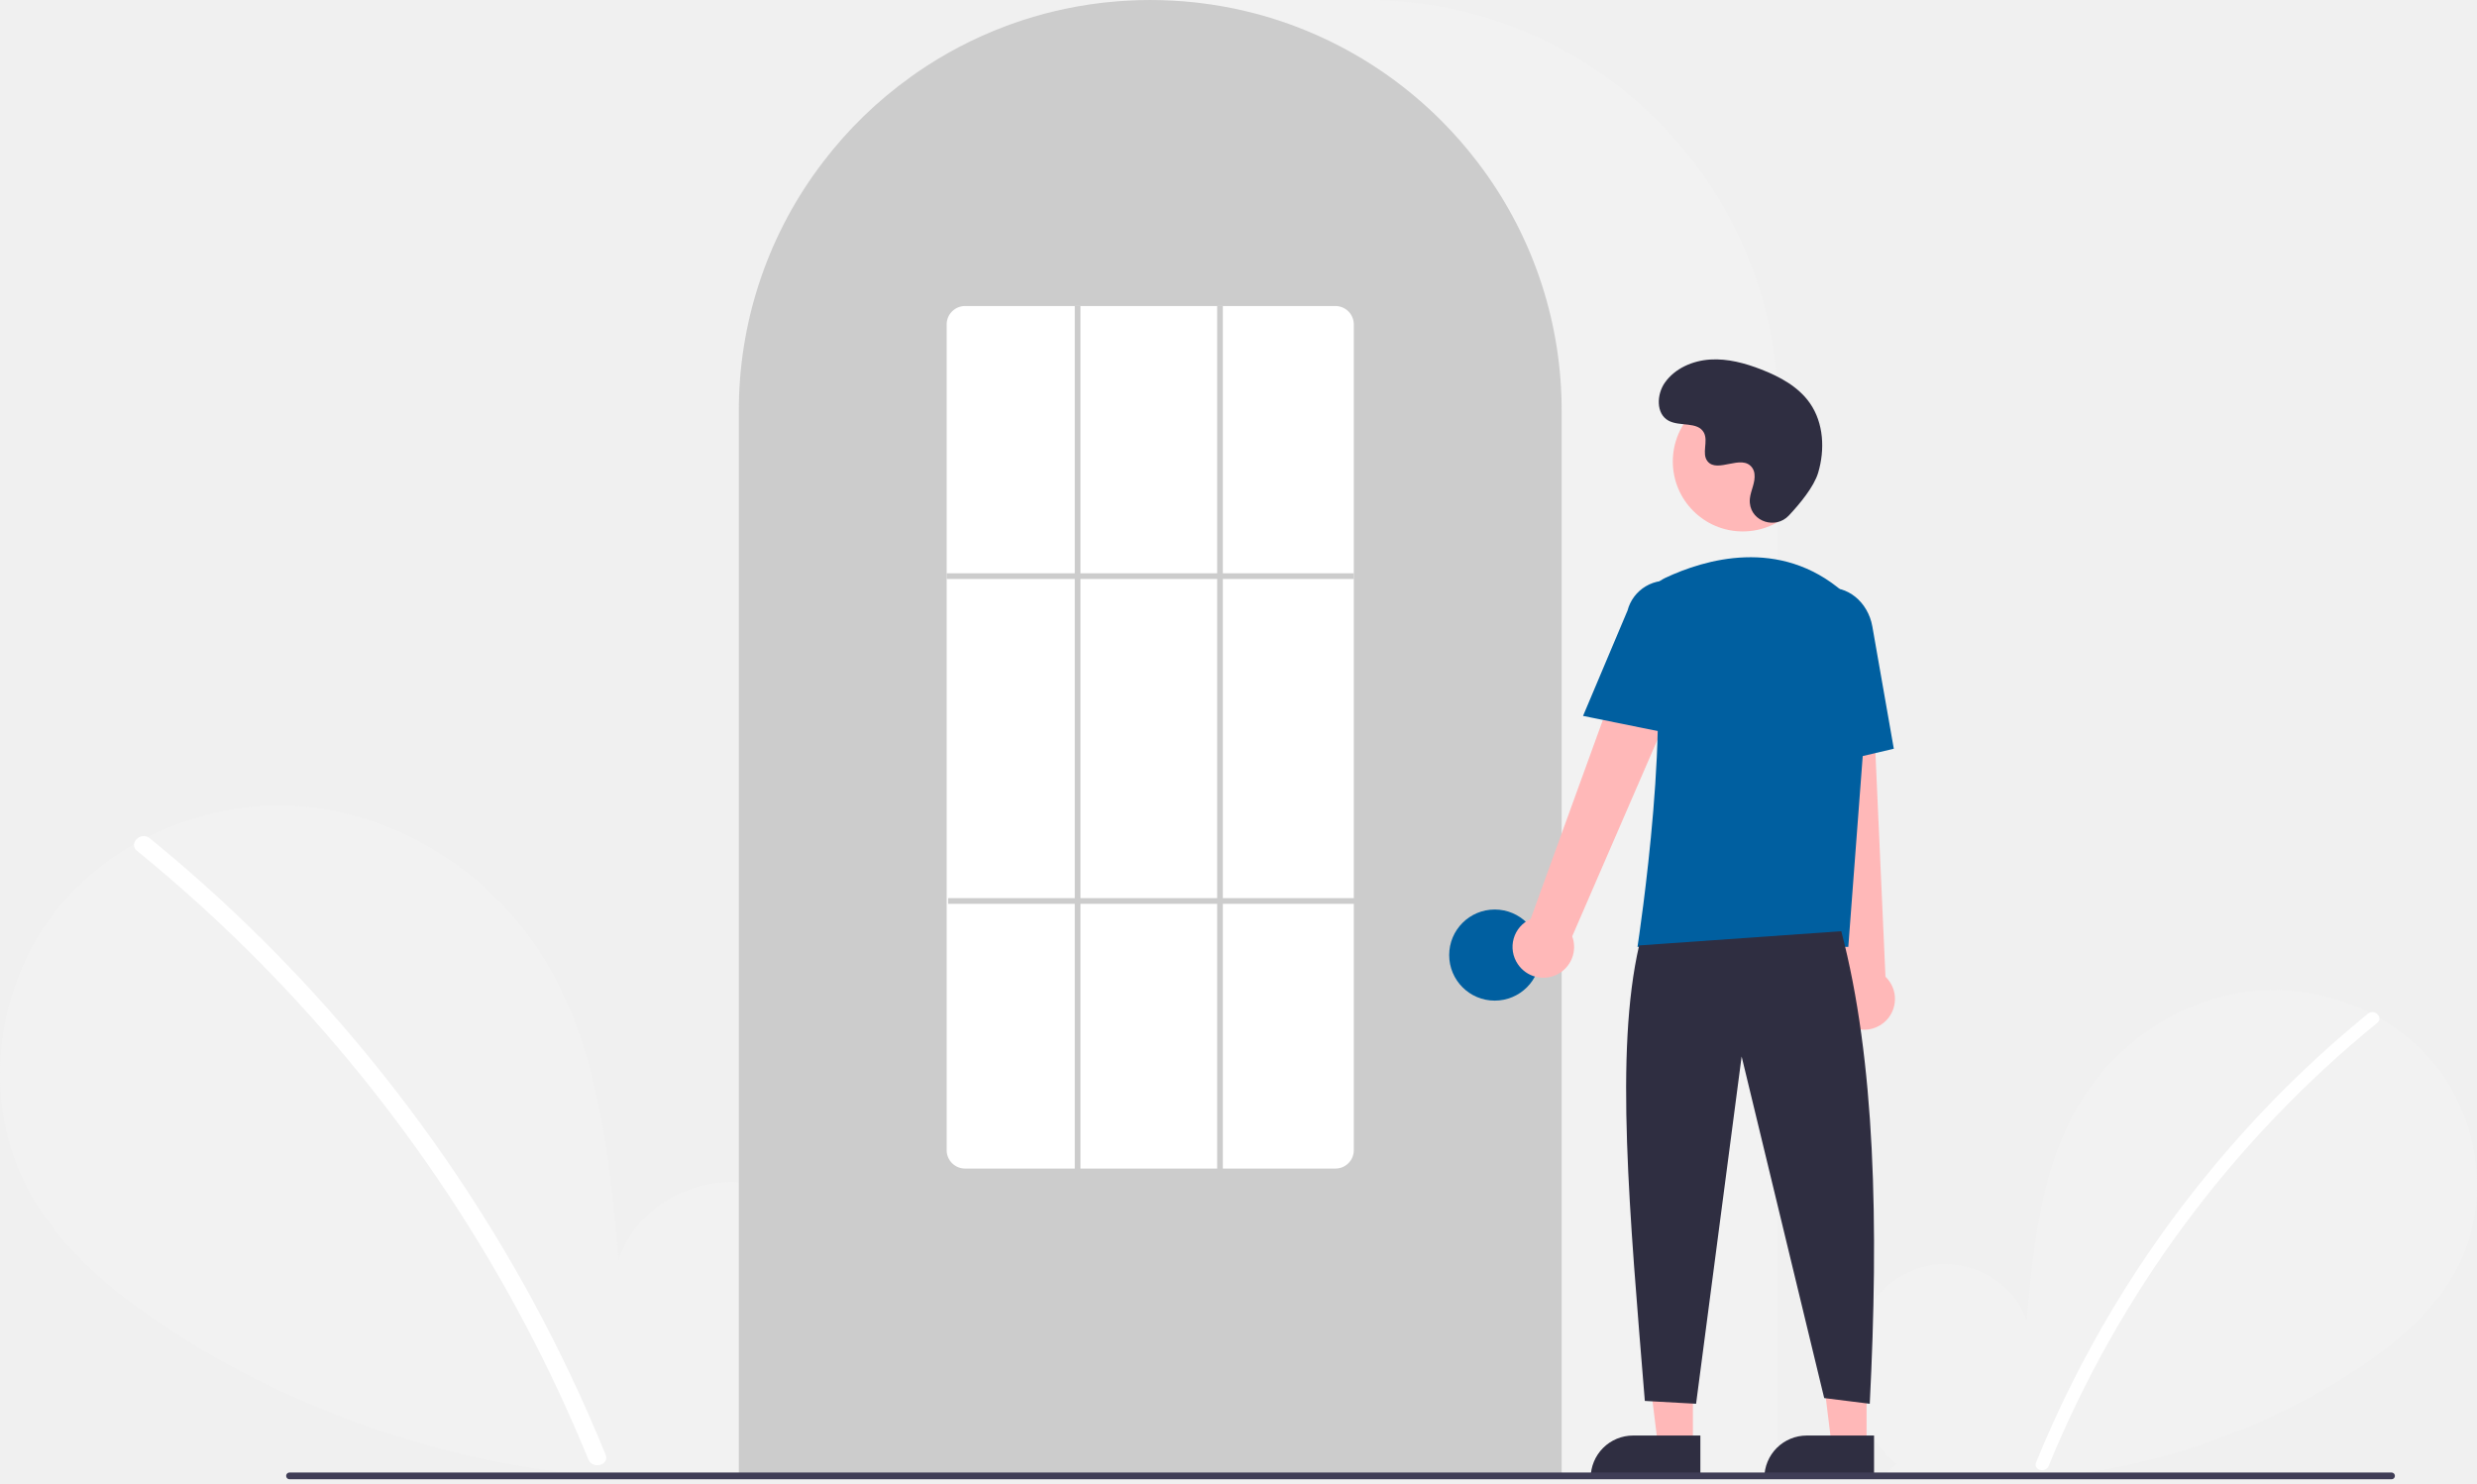
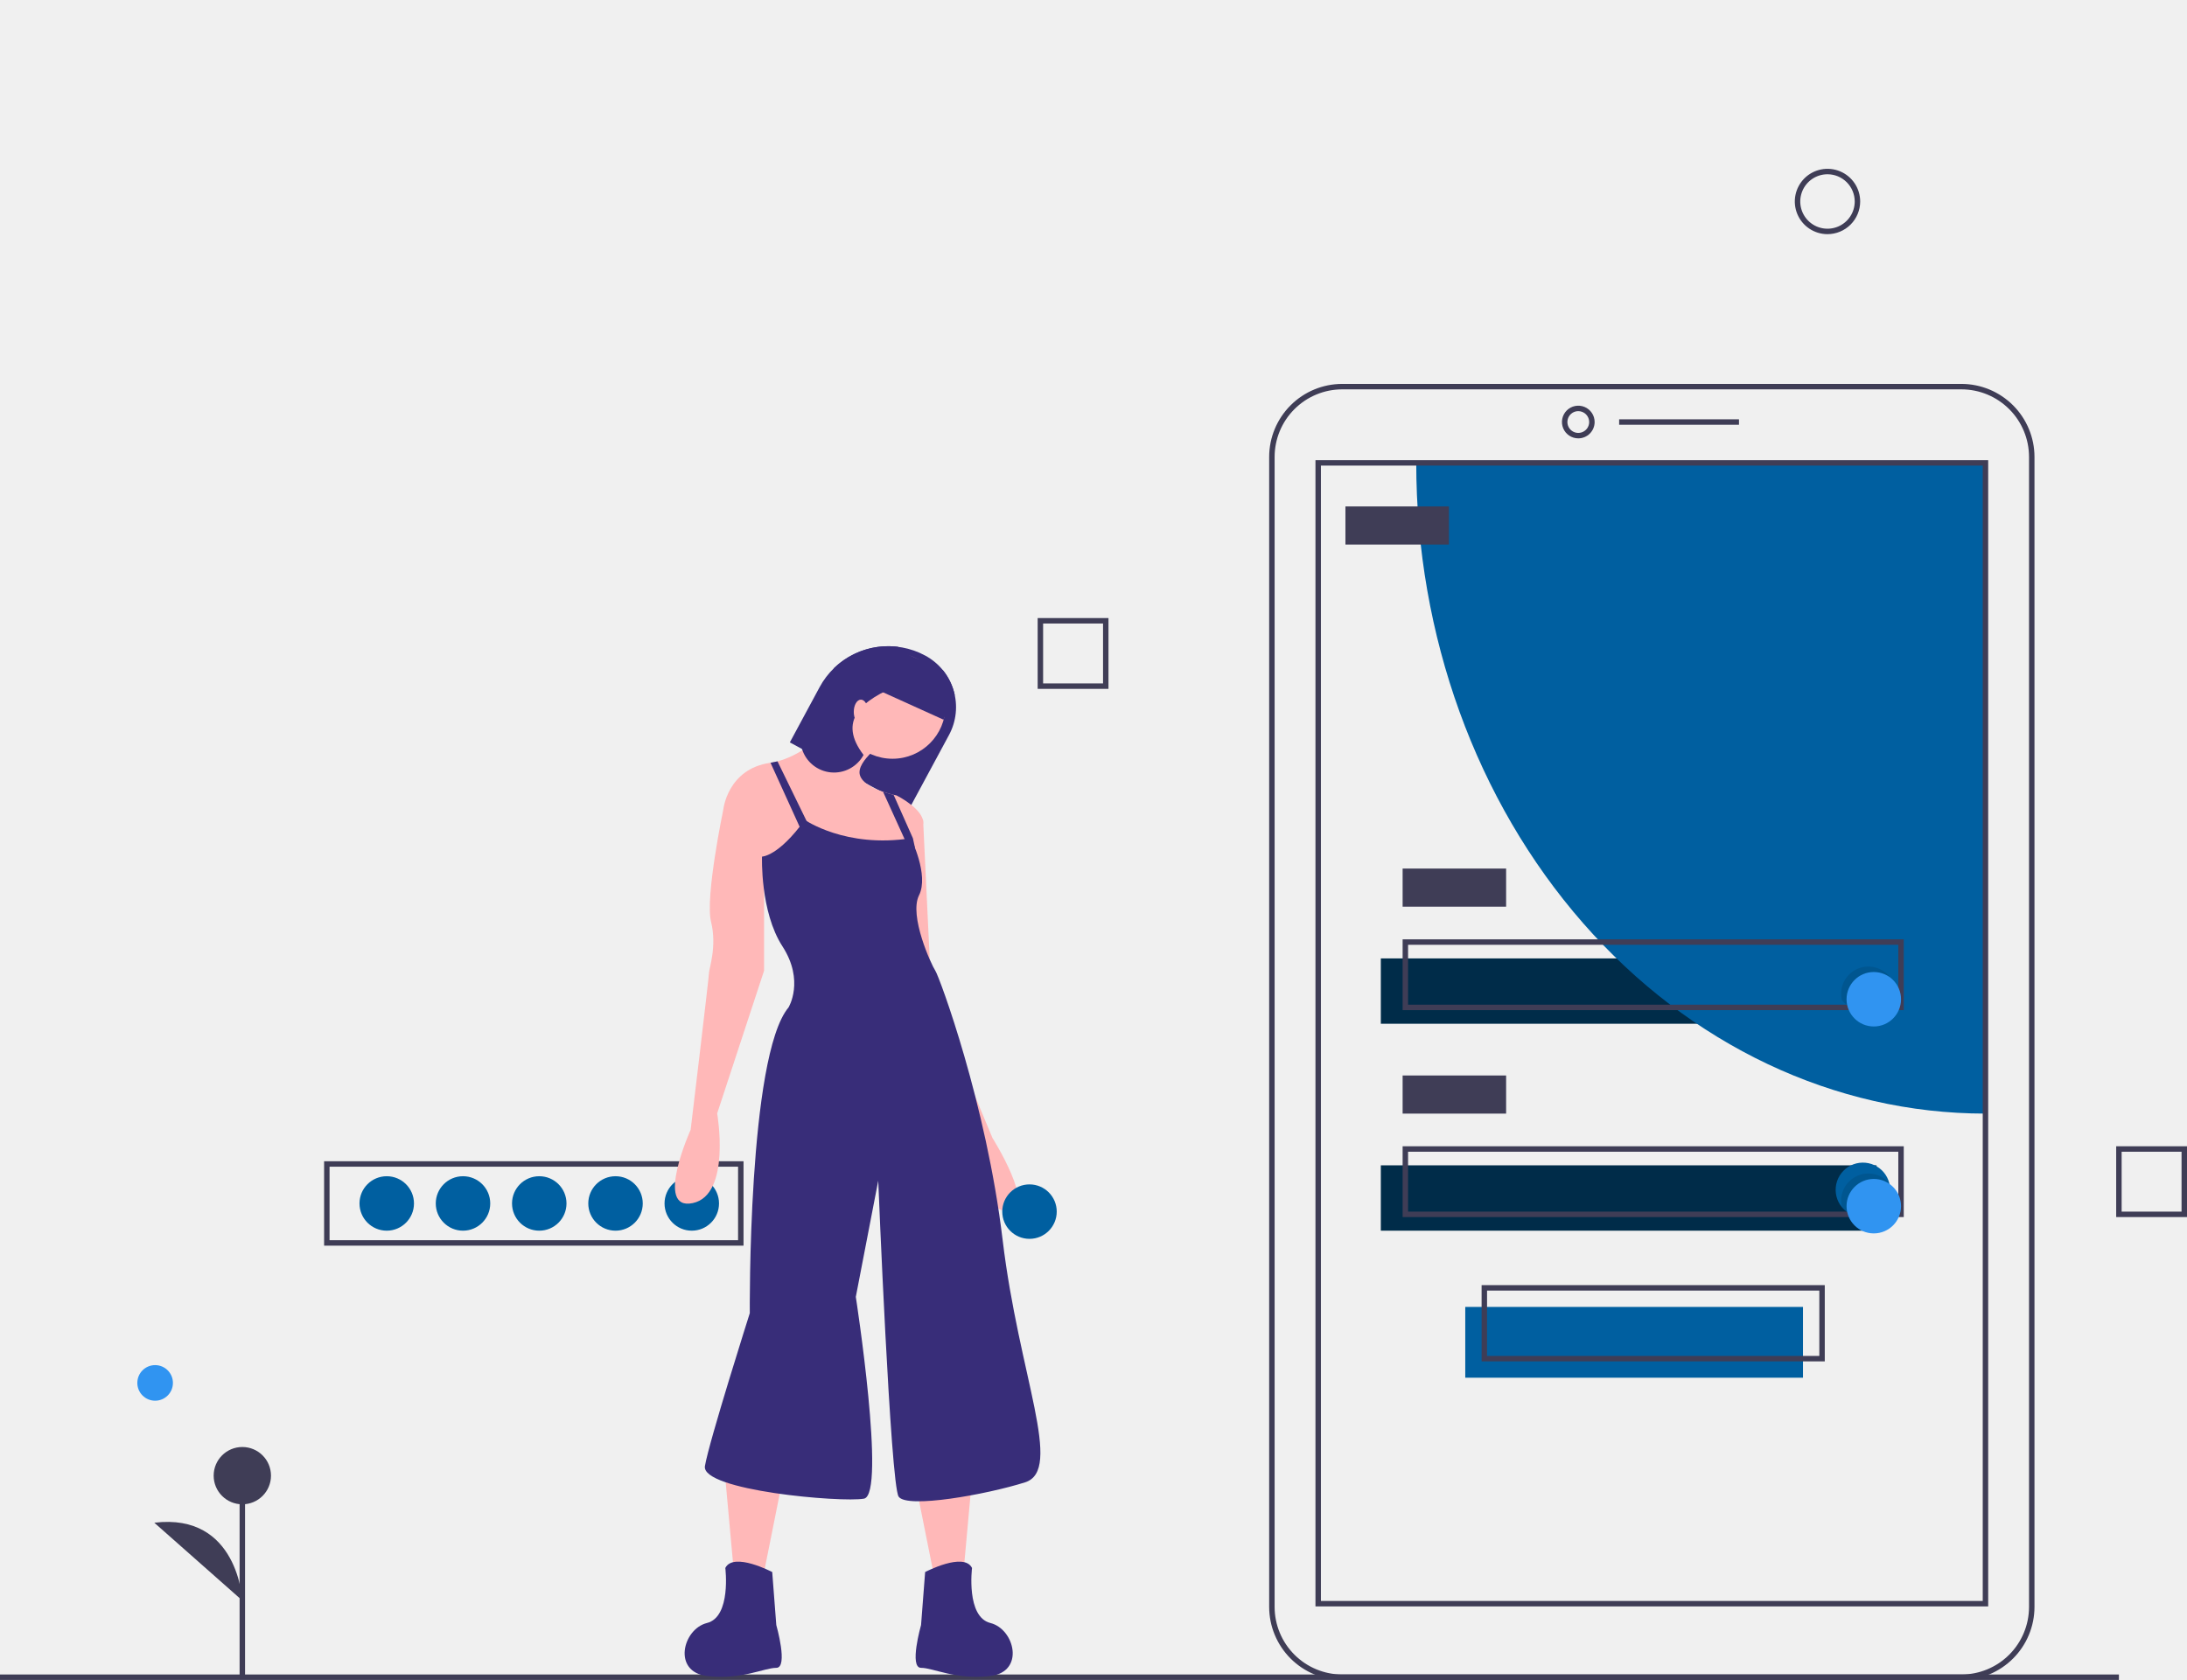
- <svg xmlns="http://www.w3.org/2000/svg" width="870" height="521" viewBox="0 0 870 521" fill="none">
-   <g clip-path="url(#clip0)">
-     <path d="M666.092 514.257C654.954 504.845 648.189 489.977 649.963 475.503C651.737 461.029 662.726 447.723 676.981 444.649C691.236 441.576 707.485 450.084 711.815 464.009C714.198 437.162 716.943 409.191 731.217 386.329C744.141 365.628 766.525 350.815 790.785 348.165C815.045 345.515 840.588 355.524 855.718 374.672C870.848 393.82 874.553 421.658 863.956 443.641C856.15 459.836 841.768 471.888 826.699 481.693C778.008 513.11 719.608 525.886 662.246 517.67L666.092 514.257Z" fill="#F2F2F2" />
-     <path d="M831.728 356.079C811.71 372.383 793.346 390.619 776.902 410.521C751.166 441.562 730.34 476.364 715.15 513.715C714.038 516.44 718.462 517.626 719.562 514.931C744.416 454.228 784.092 400.724 834.963 359.314C837.248 357.454 833.993 354.234 831.728 356.079Z" fill="white" />
-     <path d="M280.067 511.699C295.366 498.772 304.658 478.351 302.221 458.471C299.784 438.591 284.69 420.315 265.112 416.094C245.533 411.872 223.214 423.558 217.267 442.684C213.995 405.81 210.223 367.392 190.619 335.991C172.868 307.558 142.122 287.213 108.801 283.573C75.48 279.933 40.397 293.68 19.616 319.98C-1.165 346.28 -6.253 384.515 8.301 414.709C19.023 436.952 38.777 453.506 59.473 466.973C125.503 509.939 207.412 527.858 285.351 516.388" fill="#F2F2F2" />
-     <path d="M52.567 294.442C80.061 316.836 105.284 341.882 127.871 369.218C150.461 396.526 170.349 425.961 187.257 457.109C196.707 474.582 205.196 492.557 212.687 510.955C214.214 514.698 208.137 516.327 206.627 512.626C193.359 480.19 176.944 449.133 157.618 419.899C138.385 390.771 116.373 363.578 91.889 338.701C78.041 324.637 63.43 311.345 48.123 298.886C44.985 296.331 49.455 291.908 52.567 294.442L52.567 294.442Z" fill="white" />
-     <path d="M624.5 519H259.5V144.5C259.5 64.822 324.322 0 404 0H480C559.678 0 624.5 64.822 624.5 144.5V519Z" fill="#F2F2F2" />
-     <path d="M548.5 519H259.5V144.5C259.42 113.969 269.088 84.21 287.096 59.556C287.76 58.651 288.422 57.758 289.104 56.874C297.815 45.451 308.18 35.39 319.859 27.024C320.518 26.544 321.181 26.072 321.853 25.601C331.625 18.838 342.196 13.31 353.325 9.142C353.986 8.891 354.659 8.64 355.332 8.399C365.397 4.807 375.83 2.347 386.44 1.063C387.098 0.974 387.773 0.903 388.448 0.833C398.787 -0.272 409.215 -0.272 419.554 0.833C420.227 0.903 420.902 0.974 421.568 1.064C432.175 2.348 442.606 4.808 452.668 8.399C453.341 8.64 454.014 8.891 454.677 9.142C465.669 13.258 476.115 18.703 485.783 25.358C486.455 25.819 487.127 26.291 487.79 26.763C494.336 31.436 500.485 36.641 506.173 42.327C510.735 46.887 514.986 51.748 518.898 56.877C519.578 57.758 520.24 58.651 520.903 59.554C538.911 84.209 548.58 113.969 548.5 144.5V519Z" fill="#CCCCCC" />
-     <path d="M525 351.5C533.836 351.5 541 344.337 541 335.5C541 326.663 533.836 319.5 525 319.5C516.163 319.5 509 326.663 509 335.5C509 344.337 516.163 351.5 525 351.5Z" fill="#005FA0" />
-     <path d="M594.599 507.783H582.339L576.506 460.495L594.601 460.496L594.599 507.783Z" fill="#FFB8B8" />
-     <path d="M573.582 504.28H597.225V519.167H558.695C558.695 517.212 559.08 515.276 559.828 513.47C560.576 511.664 561.673 510.022 563.055 508.64C564.437 507.258 566.079 506.161 567.885 505.413C569.691 504.665 571.627 504.28 573.582 504.28Z" fill="#2F2E41" />
-     <path d="M655.599 507.783H643.339L637.506 460.495L655.601 460.496L655.599 507.783Z" fill="#FFB8B8" />
-     <path d="M634.582 504.28H658.225V519.167H619.695C619.695 517.212 620.08 515.276 620.828 513.47C621.576 511.664 622.673 510.022 624.055 508.64C625.437 507.258 627.079 506.161 628.885 505.413C630.691 504.665 632.627 504.28 634.582 504.28Z" fill="#2F2E41" />
-     <path d="M533.098 338.67C532.216 337.37 531.629 335.893 531.38 334.343C531.131 332.792 531.224 331.206 531.654 329.695C532.084 328.185 532.84 326.787 533.869 325.6C534.898 324.413 536.174 323.467 537.608 322.827L579.284 207.96L599.791 219.151L552.206 328.922C553.122 331.403 553.096 334.133 552.133 336.595C551.17 339.058 549.337 341.082 546.982 342.283C544.626 343.485 541.912 343.781 539.353 343.115C536.794 342.449 534.568 340.867 533.098 338.67Z" fill="#FFB8B8" />
-     <path d="M649.336 360.254C647.974 359.472 646.799 358.402 645.895 357.118C644.991 355.834 644.38 354.367 644.104 352.821C643.828 351.275 643.895 349.687 644.299 348.169C644.703 346.652 645.435 345.241 646.443 344.037L633.533 222.528L656.87 223.594L662.236 343.114C664.147 344.942 665.32 347.408 665.535 350.043C665.749 352.678 664.989 355.301 663.399 357.414C661.809 359.526 659.499 360.982 656.907 361.506C654.316 362.029 651.622 361.584 649.336 360.254Z" fill="#FFB8B8" />
-     <path d="M612.106 186.684C625.67 186.684 636.667 175.687 636.667 162.123C636.667 148.558 625.67 137.562 612.106 137.562C598.541 137.562 587.545 148.558 587.545 162.123C587.545 175.687 598.541 186.684 612.106 186.684Z" fill="#FFB8B8" />
-     <path d="M649.18 332.619H575.133L575.222 332.043C575.355 331.181 588.419 245.604 578.784 217.607C577.817 214.855 577.902 211.844 579.022 209.151C580.143 206.459 582.22 204.276 584.853 203.023H584.853C598.625 196.538 625.061 188.552 647.373 207.932C650.657 210.831 653.22 214.454 654.862 218.515C656.504 222.575 657.179 226.962 656.833 231.328L649.18 332.619Z" fill="#005FA0" />
-     <path d="M589.354 258.25L556.018 251.487L571.644 214.457C572.579 210.871 574.899 207.802 578.094 205.923C581.289 204.044 585.098 203.51 588.687 204.436C592.276 205.363 595.351 207.675 597.237 210.865C599.124 214.056 599.667 217.864 598.75 221.455L589.354 258.25Z" fill="#005FA0" />
-     <path d="M632.05 270.808L630.046 224.867C628.526 216.23 633.47 208.066 641.074 206.732C648.679 205.402 656.105 211.392 657.632 220.092L665.165 263.019L632.05 270.808Z" fill="#005FA0" />
-     <path d="M646.716 327.119C658.631 372.495 659.93 430.188 656.716 493.119L640.716 491.119L611.716 371.119L595.716 493.119L577.716 492.119C572.339 426.089 567.103 369.403 575.716 332.119L646.716 327.119Z" fill="#2F2E41" />
-     <path d="M628.289 181.104C623.707 185.985 615.198 183.365 614.601 176.697C614.554 176.179 614.557 175.658 614.611 175.141C614.919 172.188 616.625 169.506 616.217 166.388C616.124 165.611 615.835 164.872 615.377 164.239C611.725 159.349 603.154 166.425 599.708 161.999C597.595 159.285 600.079 155.012 598.458 151.979C596.318 147.975 589.979 149.95 586.004 147.758C581.581 145.318 581.846 138.532 584.757 134.405C588.308 129.371 594.533 126.685 600.68 126.298C606.828 125.911 612.933 127.573 618.673 129.81C625.194 132.351 631.66 135.863 635.673 141.597C640.554 148.57 641.023 157.945 638.583 166.099C637.098 171.059 632.031 177.118 628.289 181.104Z" fill="#2F2E41" />
-     <path d="M839.982 519.644H101.688C101.372 519.643 101.07 519.517 100.848 519.294C100.625 519.07 100.5 518.768 100.5 518.453C100.5 518.138 100.625 517.835 100.848 517.612C101.07 517.389 101.372 517.263 101.688 517.262H839.982C840.297 517.263 840.599 517.389 840.821 517.612C841.044 517.835 841.169 518.138 841.169 518.453C841.169 518.768 841.044 519.07 840.821 519.294C840.599 519.517 840.297 519.643 839.982 519.644Z" fill="#3F3D56" />
-     <path d="M469 410.5H339C337.288 410.509 335.642 409.839 334.424 408.636C333.205 407.434 332.513 405.797 332.5 404.085V113.915C332.513 112.203 333.205 110.566 334.424 109.364C335.642 108.161 337.288 107.491 339 107.5H469C470.712 107.491 472.358 108.161 473.576 109.364C474.795 110.566 475.487 112.203 475.5 113.915V404.085C475.487 405.797 474.795 407.434 473.576 408.636C472.358 409.839 470.712 410.509 469 410.5Z" fill="white" />
-     <path d="M475.5 201.39H332.5V203.39H475.5V201.39Z" fill="#CCCCCC" />
-     <path d="M476 315.5H333V317.5H476V315.5Z" fill="#CCCCCC" />
-     <path d="M379.5 107.5H377.5V411.5H379.5V107.5Z" fill="#CCCCCC" />
-     <path d="M429.5 107.5H427.5V411.5H429.5V107.5Z" fill="#CCCCCC" />
-   </g>
-   <defs>
-     <clipPath id="clip0">
-       <rect width="870" height="520.139" fill="white" />
-     </clipPath>
-   </defs>
+ <svg xmlns="http://www.w3.org/2000/svg" width="803" height="617" viewBox="0 0 803 617" fill="none">
+   <path d="M273 457.5H119V426.5H273V457.5ZM121 455.5H271V428.5H121V455.5Z" fill="#3F3D56" />
+   <path d="M254 452C259.523 452 264 447.523 264 442C264 436.477 259.523 432 254 432C248.477 432 244 436.477 244 442C244 447.523 248.477 452 254 452Z" fill="#005FA0" />
+   <path d="M226 452C231.523 452 236 447.523 236 442C236 436.477 231.523 432 226 432C220.477 432 216 436.477 216 442C216 447.523 220.477 452 226 452Z" fill="#005FA0" />
+   <path d="M198 452C203.523 452 208 447.523 208 442C208 436.477 203.523 432 198 432C192.477 432 188 436.477 188 442C188 447.523 192.477 452 198 452Z" fill="#005FA0" />
+   <path d="M170 452C175.523 452 180 447.523 180 442C180 436.477 175.523 432 170 432C164.477 432 160 436.477 160 442C160 447.523 164.477 452 170 452Z" fill="#005FA0" />
+   <path d="M142 452C147.523 452 152 447.523 152 442C152 436.477 147.523 432 142 432C136.477 432 132 436.477 132 442C132 447.523 136.477 452 142 452Z" fill="#005FA0" />
+   <path d="M662 480H538V506H662V480Z" fill="#005FA0" />
+   <path d="M689 352H507V376H689V352Z" fill="#002C49" />
+   <path d="M778 615H0V617H778V615Z" fill="#3F3D56" />
+   <path d="M720.186 617H492.814C485.705 616.992 478.89 614.164 473.863 609.137C468.836 604.11 466.008 597.295 466 590.186V167.814C466.008 160.705 468.836 153.89 473.863 148.863C478.89 143.836 485.705 141.008 492.814 141H720.186C727.295 141.008 734.11 143.836 739.137 148.863C744.164 153.89 746.992 160.705 747 167.814V590.186C746.992 597.295 744.164 604.11 739.137 609.137C734.11 614.164 727.295 616.992 720.186 617V617ZM492.814 143C486.236 143.007 479.928 145.624 475.276 150.276C470.624 154.928 468.007 161.236 468 167.814V590.186C468.007 596.764 470.624 603.072 475.276 607.724C479.928 612.376 486.236 614.993 492.814 615H720.186C726.764 614.993 733.072 612.376 737.724 607.724C742.376 603.072 744.993 596.764 745 590.186V167.814C744.993 161.236 742.376 154.928 737.724 150.276C733.072 145.624 726.764 143.007 720.186 143H492.814Z" fill="#3F3D56" />
+   <path d="M579.5 161C578.313 161 577.153 160.648 576.167 159.989C575.18 159.33 574.411 158.392 573.957 157.296C573.503 156.2 573.384 154.993 573.615 153.829C573.847 152.666 574.418 151.596 575.257 150.757C576.096 149.918 577.166 149.347 578.329 149.115C579.493 148.884 580.7 149.003 581.796 149.457C582.892 149.911 583.83 150.68 584.489 151.667C585.148 152.653 585.5 153.813 585.5 155C585.498 156.591 584.866 158.116 583.741 159.241C582.616 160.366 581.091 160.998 579.5 161V161ZM579.5 151C578.709 151 577.936 151.235 577.278 151.674C576.62 152.114 576.107 152.738 575.805 153.469C575.502 154.2 575.422 155.004 575.577 155.78C575.731 156.556 576.112 157.269 576.672 157.828C577.231 158.388 577.944 158.769 578.72 158.923C579.496 159.077 580.3 158.998 581.031 158.696C581.762 158.393 582.386 157.88 582.826 157.222C583.265 156.564 583.5 155.791 583.5 155C583.499 153.939 583.077 152.923 582.327 152.173C581.577 151.423 580.561 151.001 579.5 151V151Z" fill="#3F3D56" />
+   <path d="M638.5 154H594.5V156H638.5V154Z" fill="#3F3D56" />
+   <path d="M729 170V409C673.571 408.997 620.412 383.816 581.217 338.995C542.023 294.175 520.002 233.386 520 170H729Z" fill="#005FA0" />
+   <path d="M730 590H483V169H730V590ZM485 588H728V171H485V588Z" fill="#3F3D56" />
+   <path d="M532 186H494V200H532V186Z" fill="#3F3D56" />
+   <path d="M553 319H515V333H553V319Z" fill="#3F3D56" />
+   <path d="M699 371H515V345H699V371ZM517 369H697V347H517V369Z" fill="#3F3D56" />
+   <path d="M689 428H507V452H689V428Z" fill="#002C49" />
+   <path d="M553 395H515V409H553V395Z" fill="#3F3D56" />
+   <path d="M699 447H515V421H699V447ZM517 445H697V423H517V445Z" fill="#3F3D56" />
+   <path d="M670 500H544V472H670V500ZM546 498H668V474H546V498Z" fill="#3F3D56" />
+   <path d="M694 361C694 363.059 693.364 365.067 692.18 366.751C690.996 368.435 689.321 369.713 687.384 370.41C685.447 371.106 683.342 371.188 681.356 370.644C679.371 370.1 677.601 368.957 676.29 367.37L676.28 367.36C675.324 366.2 674.642 364.84 674.284 363.381C673.926 361.921 673.902 360.4 674.213 358.929C674.524 357.459 675.162 356.078 676.081 354.888C676.999 353.699 678.174 352.732 679.517 352.059C680.861 351.386 682.339 351.024 683.842 351.001C685.344 350.978 686.833 351.294 688.197 351.925C689.56 352.557 690.764 353.487 691.719 354.648C692.673 355.809 693.354 357.17 693.71 358.63C693.71 358.631 693.71 358.633 693.711 358.634C693.711 358.635 693.712 358.636 693.713 358.637C693.714 358.638 693.715 358.639 693.716 358.639C693.717 358.64 693.719 358.64 693.72 358.64C693.905 359.413 693.999 360.205 694 361V361Z" fill="#005FA0" />
+   <path opacity="0.1" d="M694 361C694 363.059 693.364 365.067 692.18 366.751C690.996 368.435 689.321 369.713 687.384 370.41C685.447 371.106 683.342 371.188 681.356 370.644C679.371 370.1 677.601 368.957 676.29 367.37L676.28 367.36C676.095 366.587 676.001 365.795 676 365C676 362.941 676.636 360.933 677.82 359.249C679.004 357.565 680.679 356.287 682.616 355.59C684.553 354.893 686.658 354.811 688.644 355.356C690.629 355.9 692.399 357.043 693.71 358.63C693.71 358.631 693.71 358.633 693.711 358.634C693.711 358.635 693.712 358.636 693.713 358.637C693.714 358.638 693.715 358.639 693.716 358.639C693.717 358.64 693.719 358.64 693.72 358.64C693.905 359.413 693.999 360.205 694 361V361Z" fill="black" />
+   <path d="M688 377C693.523 377 698 372.523 698 367C698 361.477 693.523 357 688 357C682.477 357 678 361.477 678 367C678 372.523 682.477 377 688 377Z" fill="#3094F1" />
+   <path d="M694 437C694 439.059 693.364 441.067 692.18 442.751C690.996 444.435 689.321 445.713 687.384 446.41C685.447 447.106 683.342 447.188 681.356 446.644C679.371 446.1 677.601 444.957 676.29 443.37L676.28 443.36C675.324 442.2 674.642 440.84 674.284 439.381C673.926 437.921 673.902 436.4 674.213 434.929C674.524 433.459 675.162 432.078 676.081 430.888C676.999 429.699 678.174 428.732 679.517 428.059C680.861 427.386 682.339 427.024 683.842 427.001C685.344 426.978 686.833 427.294 688.197 427.925C689.56 428.557 690.764 429.487 691.719 430.648C692.673 431.809 693.354 433.17 693.71 434.63C693.71 434.631 693.71 434.633 693.711 434.634C693.711 434.635 693.712 434.636 693.713 434.637C693.714 434.638 693.715 434.639 693.716 434.639C693.717 434.64 693.719 434.64 693.72 434.64C693.905 435.413 693.999 436.205 694 437V437Z" fill="#005FA0" />
+   <path opacity="0.1" d="M694 437C694 439.059 693.364 441.067 692.18 442.751C690.996 444.435 689.321 445.713 687.384 446.41C685.447 447.106 683.342 447.188 681.356 446.644C679.371 446.1 677.601 444.957 676.29 443.37L676.28 443.36C676.095 442.587 676.001 441.795 676 441C676 438.941 676.636 436.933 677.82 435.249C679.004 433.565 680.679 432.287 682.616 431.59C684.553 430.893 686.658 430.811 688.644 431.356C690.629 431.9 692.399 433.043 693.71 434.63C693.71 434.631 693.71 434.633 693.711 434.634C693.711 434.635 693.712 434.636 693.713 434.637C693.714 434.638 693.715 434.639 693.716 434.639C693.717 434.64 693.719 434.64 693.72 434.64C693.905 435.413 693.999 436.205 694 437V437Z" fill="black" />
+   <path d="M688 453C693.523 453 698 448.523 698 443C698 437.477 693.523 433 688 433C682.477 433 678 437.477 678 443C678 448.523 682.477 453 688 453Z" fill="#3094F1" />
+   <path d="M671 86C668.627 86 666.307 85.296 664.333 83.978C662.36 82.659 660.822 80.785 659.913 78.592C659.005 76.4 658.768 73.987 659.231 71.659C659.694 69.331 660.836 67.193 662.515 65.515C664.193 63.837 666.331 62.694 668.659 62.231C670.987 61.768 673.4 62.005 675.592 62.913C677.785 63.822 679.659 65.36 680.978 67.333C682.296 69.307 683 71.627 683 74C682.996 77.181 681.731 80.232 679.481 82.481C677.232 84.731 674.182 85.996 671 86V86ZM671 64C669.022 64 667.089 64.587 665.444 65.685C663.8 66.784 662.518 68.346 661.761 70.173C661.004 72 660.806 74.011 661.192 75.951C661.578 77.891 662.53 79.673 663.929 81.071C665.327 82.47 667.109 83.422 669.049 83.808C670.989 84.194 673 83.996 674.827 83.239C676.654 82.482 678.216 81.2 679.315 79.556C680.414 77.911 681 75.978 681 74C680.997 71.349 679.942 68.807 678.068 66.932C676.193 65.058 673.651 64.003 671 64V64Z" fill="#3F3D56" />
+   <path d="M407 253H381V227H407V253ZM383 251H405V229H383V251Z" fill="#3F3D56" />
+   <path d="M803 447H777V421H803V447ZM779 445H801V423H779V445Z" fill="#3F3D56" />
+   <path d="M290.003 272.666L294.464 275.069L309.647 283.252L334.157 296.458L348.441 269.956C349.786 267.466 350.627 264.735 350.915 261.92C351.204 259.104 350.934 256.26 350.122 253.548C349.31 250.837 347.971 248.313 346.182 246.12C344.393 243.927 342.189 242.108 339.697 240.767C334.37 237.891 328.267 236.779 322.268 237.593C316.269 238.407 310.683 241.105 306.315 245.297L306.308 245.304C304.159 247.368 302.345 249.755 300.933 252.379L290.003 272.666Z" fill="#382D79" />
+   <path d="M356.9 542.937L353.906 575.876L342.676 577.373L335.19 539.942L356.9 542.937Z" fill="#FFB8B8" />
+   <path d="M339.682 577.373C339.682 577.373 353.906 569.887 356.9 575.876C356.9 575.876 354.654 593.843 363.638 596.089C372.621 598.335 376.364 614.056 363.638 615.554C350.911 617.051 342.676 612.559 338.184 612.559C333.693 612.559 338.184 596.838 338.184 596.838L339.682 577.373Z" fill="#382D79" />
+   <path d="M266.316 542.937L269.311 575.876L280.54 577.373L288.026 539.942L266.316 542.937Z" fill="#FFB8B8" />
+   <path d="M283.535 577.373C283.535 577.373 269.311 569.887 266.316 575.876C266.316 575.876 268.562 593.843 259.578 596.089C250.595 598.335 246.852 614.056 259.578 615.554C272.305 617.051 280.54 612.559 285.032 612.559C289.524 612.559 285.032 596.838 285.032 596.838L283.535 577.373Z" fill="#382D79" />
+   <path d="M327.704 278.67C338.453 278.67 347.168 269.956 347.168 259.206C347.168 248.456 338.453 239.742 327.704 239.742C316.954 239.742 308.239 248.456 308.239 259.206C308.239 269.956 316.954 278.67 327.704 278.67Z" fill="#FFB8B8" />
+   <path d="M265.567 297.386L281.289 322.091L300.004 320.594L330.698 322.84C330.698 322.84 333.595 317.045 335.961 311.408C337.256 308.593 338.252 305.65 338.933 302.627C339.682 297.386 329.201 292.146 329.201 292.146C329.201 292.146 328.789 292.071 328.1 291.906C327.187 291.689 325.779 291.33 324.237 290.806C320.756 289.623 316.571 287.617 315.725 284.659C314.228 279.419 325.458 271.933 325.458 271.933L311.982 259.206C311.982 259.206 300.012 275.833 285.473 279.621C284.631 279.844 283.776 280.019 282.913 280.145C282.868 280.153 282.831 280.16 282.786 280.168C267.065 282.414 265.567 297.386 265.567 297.386Z" fill="#FFB8B8" />
+   <path d="M273.802 290.648L265.567 297.386C265.567 297.386 258.83 329.577 261.076 338.561C263.322 347.544 260.327 355.779 260.327 357.276C260.327 358.774 253.589 414.921 253.589 414.921C253.589 414.921 240.114 444.866 254.338 441.872C268.562 438.877 263.322 408.932 263.322 408.932L280.54 356.528V312.359L273.802 290.648Z" fill="#FFB8B8" />
+   <path d="M332.944 296.638L338.933 301.129L341.927 364.014L364.386 417.916C364.386 417.916 380.856 444.118 370.375 444.866C359.895 445.615 353.157 417.916 353.157 417.916L332.944 366.26L329.949 316.102L332.944 296.638Z" fill="#FFB8B8" />
+   <path d="M295.513 301.129C295.513 301.129 310.485 311.61 334.441 307.867C334.441 307.867 341.179 321.342 337.436 328.829C333.693 336.315 341.928 354.282 343.425 356.528C344.922 358.774 362.141 405.189 368.13 455.347C374.119 505.505 390.589 539.942 376.365 544.434C362.141 548.926 332.944 554.166 329.95 549.674C326.955 545.182 322.463 433.637 322.463 433.637L314.228 476.309C314.228 476.309 325.458 548.926 317.223 550.423C308.988 551.92 257.333 547.428 258.83 538.445C260.327 529.461 275.3 482.298 275.3 482.298C275.3 482.298 274.551 387.97 289.524 370.003C289.524 370.003 295.513 360.271 287.278 347.544C279.043 334.818 279.791 314.605 279.791 314.605C279.791 314.605 285.78 314.605 295.513 301.129Z" fill="#382D79" />
+   <path d="M282.913 280.145L295.513 307.867L298.507 306.37L285.473 279.621L282.913 280.145Z" fill="#382D79" />
+   <path d="M324.237 290.806L333.693 311.61L335.961 311.408L335.19 307.867L328.1 291.906C327.187 291.689 325.779 291.33 324.237 290.806Z" fill="#382D79" />
+   <path d="M294.464 275.07C295.184 277.385 296.572 279.437 298.452 280.968C300.333 282.5 302.624 283.442 305.038 283.677C307.452 283.912 309.881 283.429 312.022 282.29C314.163 281.15 315.92 279.404 317.073 277.27C307.603 264.888 315.726 257.11 331.11 251.226C332.269 249.075 332.761 246.628 332.525 244.196C332.29 241.765 331.335 239.458 329.785 237.571C325.544 237.028 321.236 237.441 317.176 238.777C313.115 240.114 309.404 242.341 306.315 245.297L306.308 245.304L295.378 265.577C294.599 267.018 294.118 268.6 293.961 270.231C293.804 271.861 293.975 273.506 294.464 275.07V275.07Z" fill="#382D79" />
+   <path d="M316.1 265.944C317.547 265.944 318.72 263.933 318.72 261.452C318.72 258.971 317.547 256.96 316.1 256.96C314.653 256.96 313.48 258.971 313.48 261.452C313.48 263.933 314.653 265.944 316.1 265.944Z" fill="#FFB8B8" />
+   <path d="M323.908 254.123L346.412 264.319L350.537 255.216C349.826 251.889 348.338 248.777 346.195 246.135L330.706 239.12L323.908 254.123Z" fill="#382D79" />
+   <path d="M378 455C383.523 455 388 450.523 388 445C388 439.477 383.523 435 378 435C372.477 435 368 439.477 368 445C368 450.523 372.477 455 378 455Z" fill="#005FA0" />
+   <path d="M56.956 514.447C60.566 514.447 63.492 511.521 63.492 507.911C63.492 504.302 60.566 501.376 56.956 501.376C53.347 501.376 50.421 504.302 50.421 507.911C50.421 511.521 53.347 514.447 56.956 514.447Z" fill="#3094F1" />
+   <path d="M89.975 541.973H87.975V616.384H89.975V541.973Z" fill="#3F3D56" />
+   <path d="M88.975 552.495C94.787 552.495 99.498 547.784 99.498 541.973C99.498 536.161 94.787 531.45 88.975 531.45C83.164 531.45 78.452 536.161 78.452 541.973C78.452 547.784 83.164 552.495 88.975 552.495Z" fill="#3F3D56" />
+   <path d="M88.975 587.834C88.975 587.834 87.472 555.502 56.655 559.26Z" fill="#3F3D56" />
</svg>
